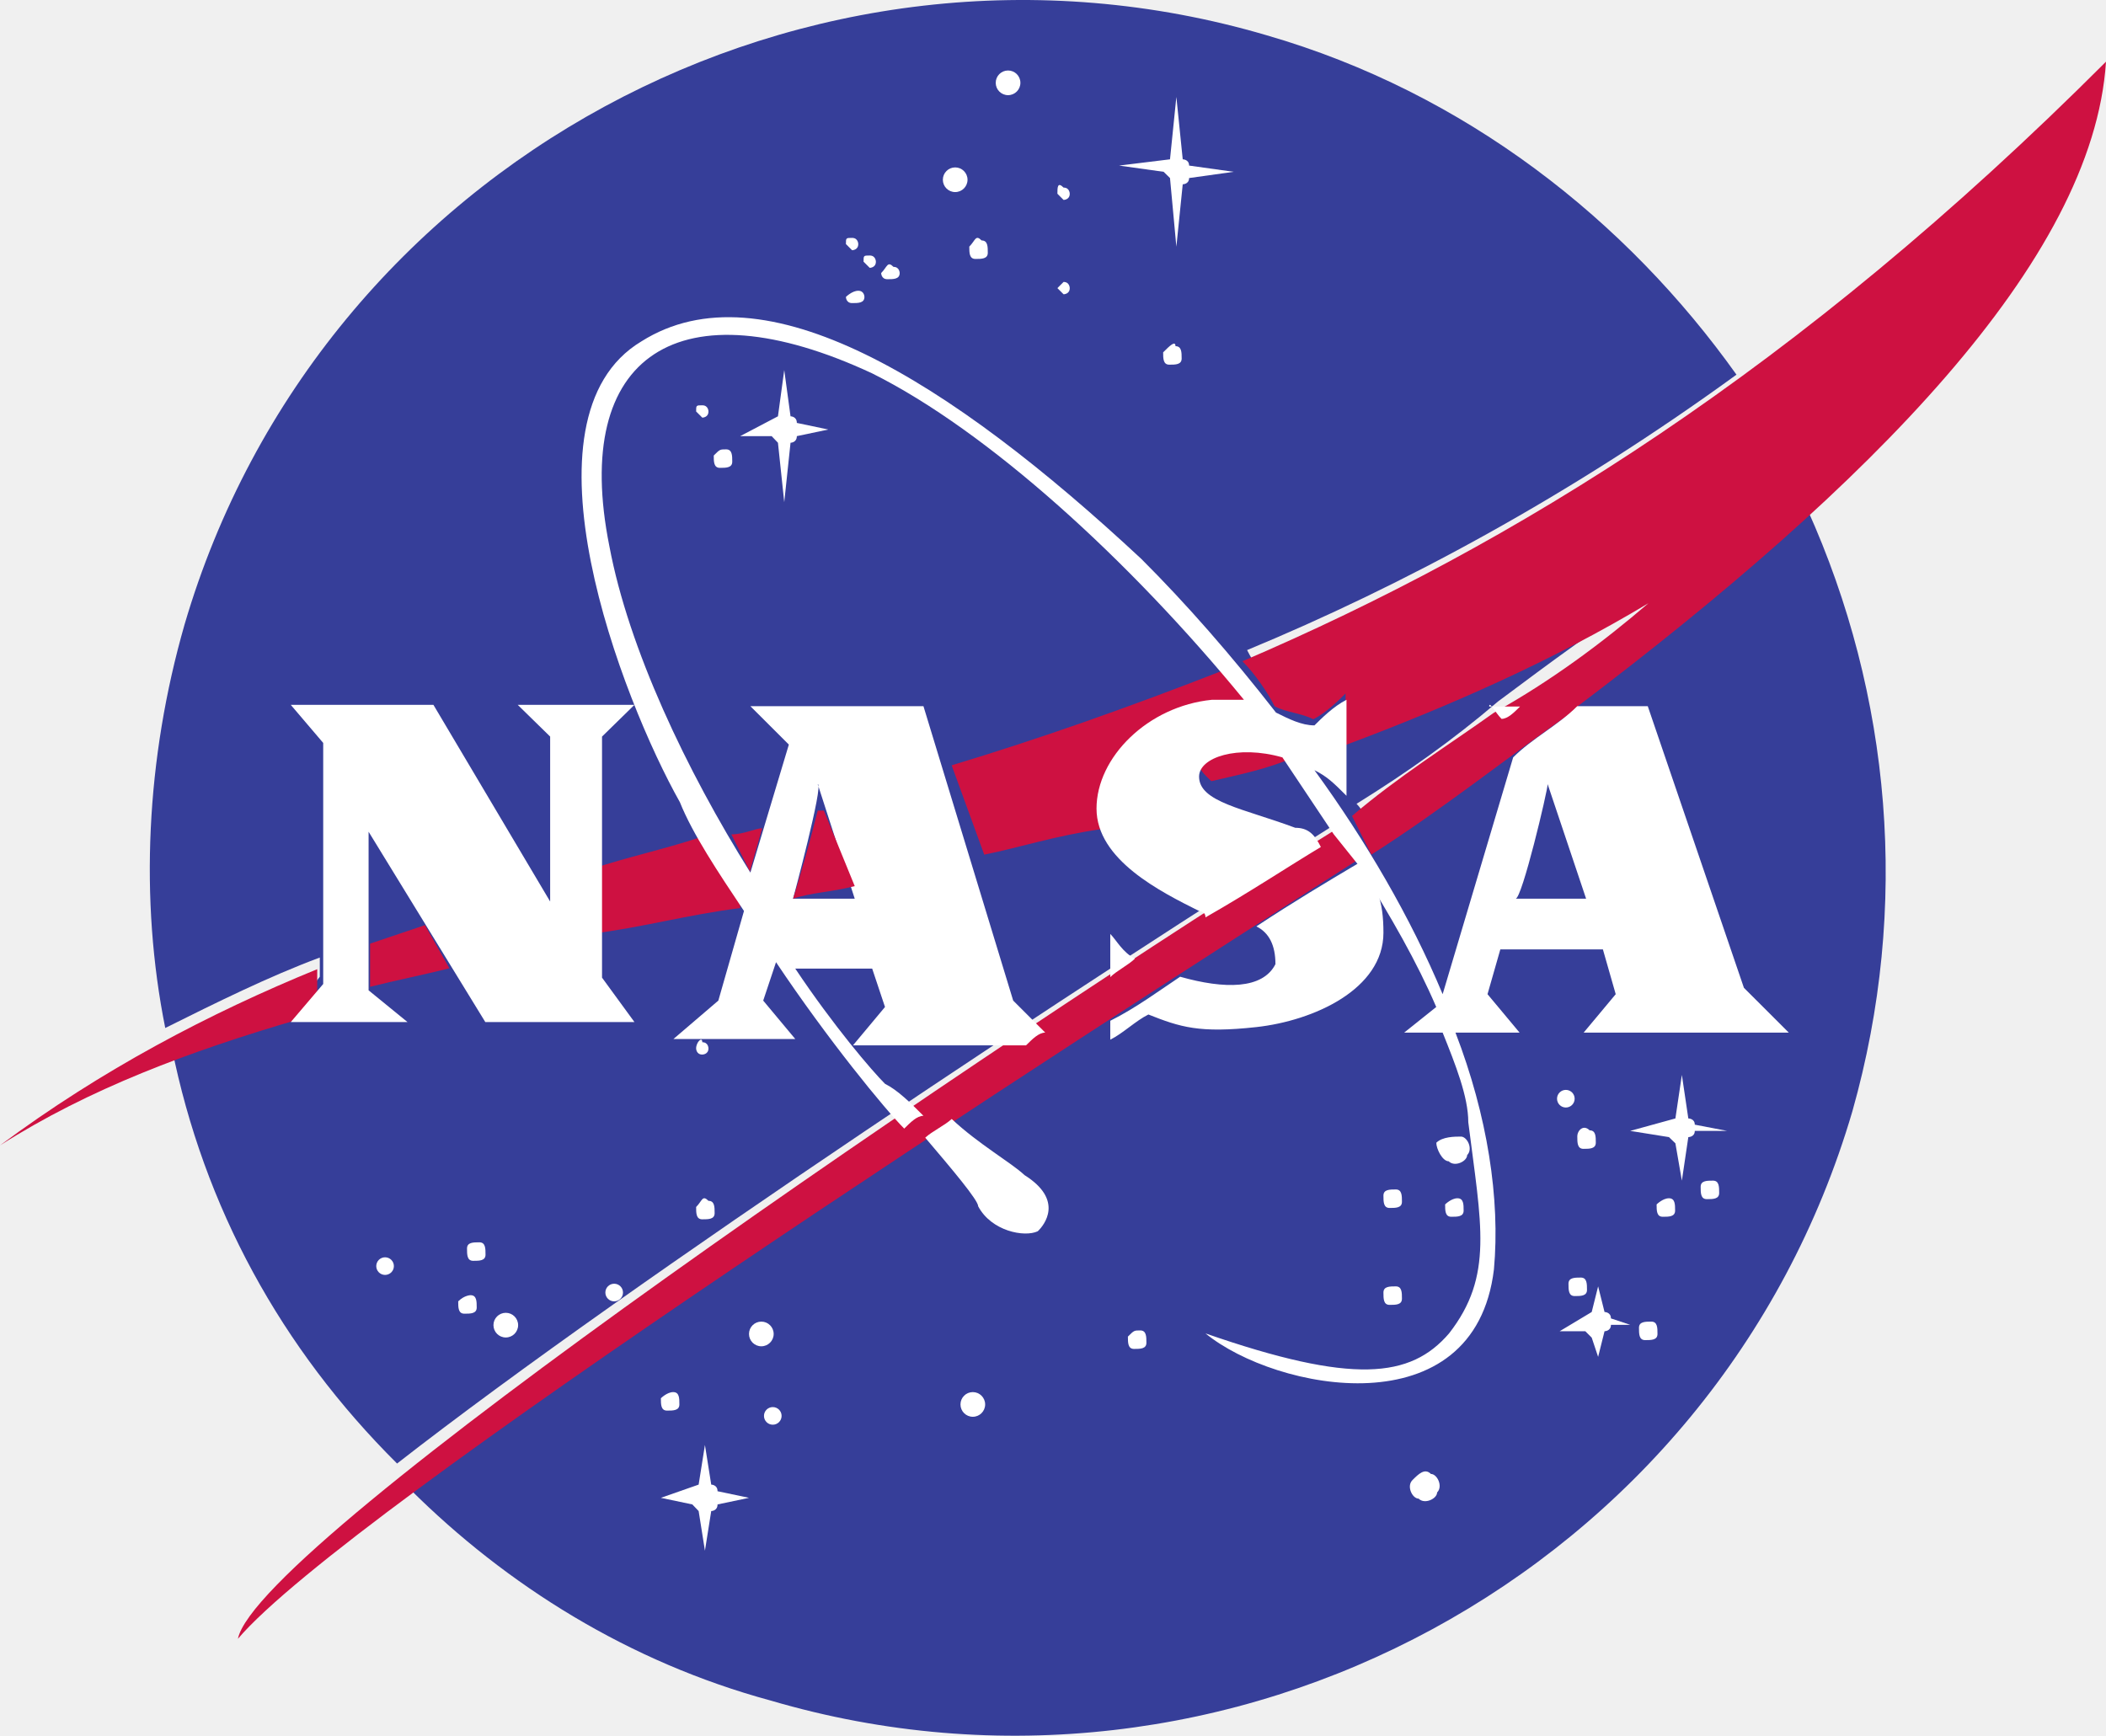
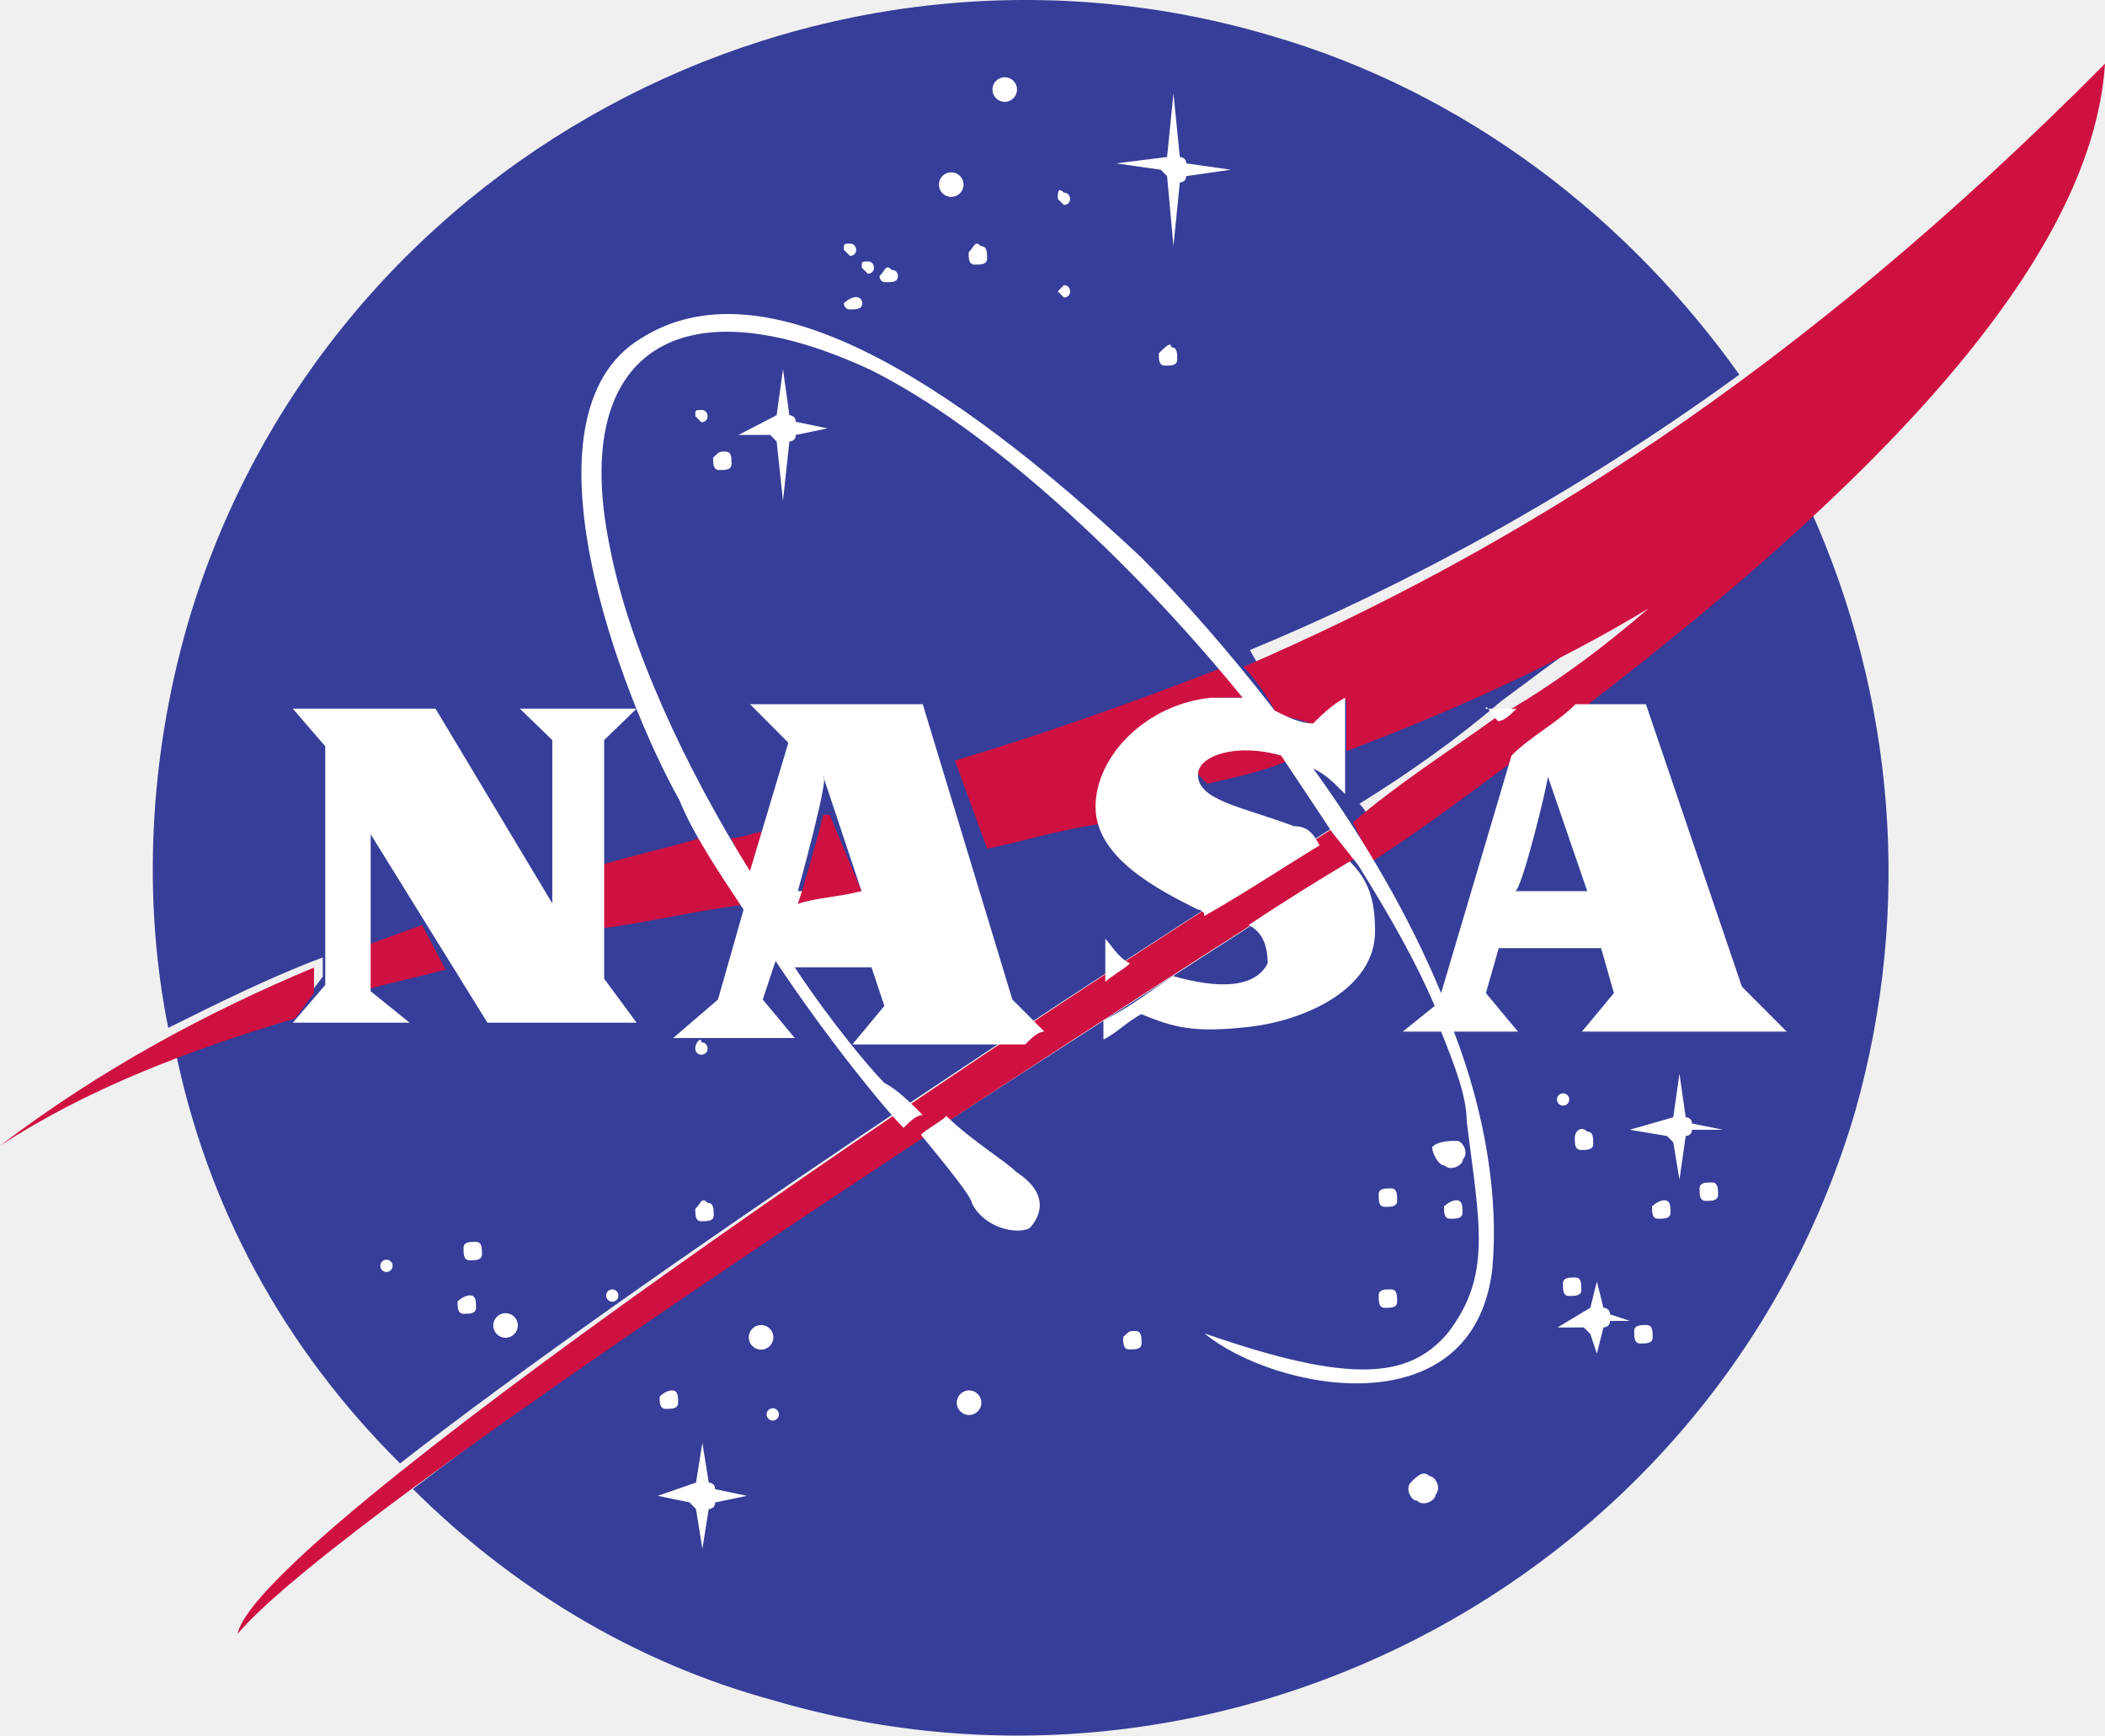
- <svg xmlns="http://www.w3.org/2000/svg" width="239" height="197" viewBox="0 0 239 197">
+ <svg xmlns="http://www.w3.org/2000/svg" width="496" height="409" viewBox="0 0 496 409">
  <g fill="none" fill-rule="evenodd">
-     <path fill="#363E99" fill-rule="nonzero" d="M151.757,93.411 C152.487,94.138 153.218,96.319 153.949,97.046 C129.833,113.039 75.755,146.479 46.524,169.015 C57.485,179.92 71.37,188.643 87.448,193.005 C139.333,208.271 194.873,178.466 210.219,126.124 C216.797,102.862 214.604,78.872 205.104,57.79 C197.796,64.333 189.027,71.602 179.527,78.145 C179.527,78.145 178.796,78.872 178.796,78.872 C171.488,84.688 163.449,89.776 156.141,94.865 C155.411,93.411 154.68,91.957 153.949,91.23 C159.795,87.596 164.911,83.961 170.026,79.599 C170.026,79.599 170.026,79.599 170.026,79.599 C175.873,75.237 181.719,70.876 187.565,67.241 C176.603,73.783 164.911,78.872 153.218,83.234 C153.218,81.053 153.218,78.872 153.218,77.418 C151.757,78.145 150.295,79.599 149.564,80.326 C148.103,80.326 146.641,79.599 145.18,78.872 C143.718,77.418 142.256,75.237 141.526,73.783 C159.065,66.514 178.065,56.336 197.065,42.524 C184.642,25.077 166.372,10.538 143.718,3.995 C91.832,-11.271 36.293,18.534 20.946,70.876 C16.562,86.142 15.831,102.135 18.754,116.674 C24.6,113.766 30.446,110.858 36.293,108.677 L36.293,110.858 L34.1,113.766 C28.985,115.22 23.869,116.674 19.485,118.855 C23.139,137.029 31.908,153.022 45.062,166.107 C72.101,145.025 123.987,110.858 151.757,93.411 Z" />
-     <path fill="#363E99" fill-rule="nonzero" d="M62.311,101 C62.311,101 61.611,101 62.311,101 L62.311,102.4 L62.311,101 Z" />
-     <path fill="#CE1141" fill-rule="nonzero" d="M48.231 105C46.154 105.7 44.077 106.4 42 107.1L42 112C44.769 111.3 48.231 110.6 51 109.9L48.231 105zM36 110C23.76 115 11.52 121.429 0 130 10.08 123.571 21.6 119.286 33.84 115.714L36 112.857 36 110zM141 75.049C142.463 76.512 143.925 78.707 144.657 80.171 146.119 80.902 147.582 80.902 149.045 81.634 150.507 80.902 151.97 79.439 152.701 78.707 152.701 80.902 152.701 83.098 152.701 84.561 164.403 80.171 176.104 75.049 187.075 68.463 181.955 72.854 176.104 77.244 169.522 80.902 169.522 80.902 169.522 80.902 169.522 80.902 169.522 80.902 169.522 80.902 169.522 80.902 164.403 84.561 158.552 88.22 153.433 92.61 154.164 94.073 154.896 95.537 155.627 97 163.672 91.878 170.985 86.024 178.299 80.902 178.299 80.902 179.03 80.171 179.03 80.171 211.94 55.293 237.537 29.683 239 7 203.896 42.122 171.716 61.878 141 75.049zM84 103.067L84 101.6C82.522 99.4 81.043 97.2 79.565 95 75.13 96.467 71.435 97.2 67 98.667L67 106C72.913 105.267 78.087 103.8 84 103.067zM151.81 94C152.54 94.73 153.27 96.921 154 97.651 121.885 118.095 39.408 171.397 27 186 29.19 175.048 113.126 118.095 151.81 94zM83 94.7C83.7 96.1 84.4 97.5 85.1 98.9L86.5 94C85.8 94 84.4 94.7 83 94.7zM125 94.103C125 93.379 125 92.655 125 91.931 125 86.138 130.913 80.345 138.304 79.621 139.783 79.621 140.522 79.621 142 79.621 141.261 78.172 140.522 77.448 139.043 76 127.957 80.345 117.609 83.966 108 86.862L111.696 97C115.391 96.276 119.826 94.828 125 94.103zM147 85.862C146.267 85.162 146.267 85.162 145.533 84.462 140.4 83.062 136 85.162 136 86.562 136 87.262 136.733 87.962 137.467 88.662 140.4 87.962 144.067 87.262 147 85.862z" />
-     <path fill="#FFF" fill-rule="nonzero" d="M172.5 80.191C171.8 80.891 171.1 81.591 170.4 81.591 169.7 80.891 169 79.491 169 80.191L172.5 80.191zM128.8 108.8C128.1 109.5 126.7 110.2 126 110.9 126 109.5 126 107.4 126 106 126.7 106.7 127.4 108.1 128.8 108.8zM105 129.124C105.751 128.416 107.253 127.708 108.005 127 111.009 129.832 114.765 131.956 116.267 133.372 120.774 136.204 118.521 139.037 117.77 139.745 116.267 140.453 112.512 139.745 111.009 136.912 111.009 136.204 108.005 132.664 105 129.124 105.751 129.832 105 129.124 105 129.124zM142.581 105.143C146.907 102.286 150.512 100.143 154.116 98 156.279 100.143 157 102.286 157 105.857 157 112.286 149.07 115.857 142.581 116.571 136.093 117.286 133.93 116.571 130.326 115.143 128.884 115.857 127.442 117.286 126 118 126 117.286 126 116.571 126 115.857 128.884 114.429 131.767 112.286 133.93 110.857 138.977 112.286 143.302 112.286 144.744 109.429 144.744 107.286 144.023 105.857 142.581 105.143z" />
-     <path fill="#FFF" fill-rule="nonzero" d="M154.263,98.31 C157.9,104.121 160.81,109.206 162.992,114.291 L159.355,117.197 L163.719,117.197 C165.174,120.829 166.629,124.461 166.629,127.366 C168.084,138.989 169.539,144.8 164.447,151.338 C160.082,156.423 153.536,157.149 136.805,151.338 C144.806,157.875 167.356,162.234 169.539,144.074 C170.266,136.083 168.811,126.64 165.174,117.197 L172.448,117.197 L168.811,112.838 L170.266,107.753 L181.905,107.753 L183.36,112.838 L179.723,117.197 L203,117.197 L197.908,112.112 L186.997,80.15 L178.995,80.15 C176.813,82.329 173.903,83.782 171.721,85.961 L163.719,112.838 C160.082,104.121 154.99,95.404 149.171,87.414 C150.626,88.14 151.353,88.867 152.808,90.32 C152.808,86.688 152.808,83.056 152.808,79.424 C151.353,80.15 149.898,81.603 149.171,82.329 C147.716,82.329 146.261,81.603 144.806,80.876 C139.715,74.339 134.623,68.527 129.531,63.443 C107.708,43.103 86.613,30.028 72.792,38.745 C58.244,47.462 70.61,79.424 77.157,91.046 C78.611,94.678 81.521,99.036 84.431,103.395 L81.521,113.565 L76.429,117.923 L90.25,117.923 L86.613,113.565 L88.068,109.206 C93.887,117.923 100.434,125.914 102.616,128.093 C103.344,127.366 104.071,126.64 104.798,126.64 C103.344,125.187 101.889,123.734 100.434,123.008 C98.979,121.555 94.615,116.47 90.25,109.933 L98.979,109.933 L100.434,114.291 L96.797,118.649 L116.437,118.649 C117.165,117.923 117.892,117.197 118.619,117.197 L114.982,113.565 L104.798,80.15 L85.158,80.15 C85.158,80.15 89.523,84.508 89.523,84.508 L85.158,99.036 C77.884,87.414 71.337,73.612 69.155,61.99 C64.79,40.198 77.157,32.207 98.979,42.377 C112.073,48.914 128.076,63.443 141.169,79.424 C140.442,79.424 138.987,79.424 137.532,79.424 C130.258,80.15 124.439,85.961 124.439,91.772 C124.439,97.584 131.713,101.216 136.077,103.395 C136.077,103.395 136.805,103.395 136.805,104.121 C141.897,101.216 146.261,98.31 149.898,96.131 C149.171,94.678 148.444,93.952 146.989,93.952 C141.169,91.772 136.077,91.046 136.077,88.14 C136.077,85.961 140.442,84.508 145.534,85.961 L151.353,94.678 L154.263,98.31 Z" />
-     <polygon fill="#FFF" fill-rule="nonzero" points="33 80 49.189 80 62.434 102.32 62.434 83.6 58.755 80 72 80 68.321 83.6 68.321 110.96 72 116 55.075 116 41.83 94.4 41.83 112.4 46.245 116 33 116 36.679 111.68 36.679 84.32" />
-     <path fill="#363E99" fill-rule="nonzero" d="M90,102 L97,102 L92.8,89 C93.5,89 90,102 90,102 Z" />
-     <path fill="#CE1141" fill-rule="nonzero" d="M93.5,92 C92.8,92 92.8,92 92.8,92 C92.1,94.857 90.7,99.857 90,102 C92.1,101.286 94.2,101.286 97,100.571 L93.5,92 Z" />
-     <path fill="#363E99" fill-rule="nonzero" d="M172,102 L180,102 L175.636,89 C175.636,89.722 172.727,102 172,102 Z" />
-     <circle cx="114.4" cy="9.4" r="1.4" fill="#FFF" fill-rule="nonzero" />
-     <circle cx="86.4" cy="151.4" r="1.4" fill="#FFF" fill-rule="nonzero" />
-     <circle cx="57.4" cy="150.4" r="1.4" fill="#FFF" fill-rule="nonzero" />
-     <path fill="#FFF" fill-rule="nonzero" d="M80.4,136.29 C81.1,136.29 81.1,136.99 81.1,137.69 C81.1,138.39 80.4,138.39 79.7,138.39 C79,138.39 79,137.69 79,136.99 C79.7,136.29 79.7,135.59 80.4,136.29 Z" />
-     <circle cx="69.7" cy="146.7" r="1" fill="#FFF" fill-rule="nonzero" />
-     <path fill="#FFF" fill-rule="nonzero" d="M76.4,158 C77.1,158 77.1,158.7 77.1,159.4 C77.1,160.1 76.4,160.1 75.7,160.1 C75,160.1 75,159.4 75,158.7 C75,158.7 75.7,158 76.4,158 Z" />
-     <circle cx="87.7" cy="160.7" r="1" fill="#FFF" fill-rule="nonzero" />
-     <path fill="#FFF" fill-rule="nonzero" d="M158.4 135C159.1 135 159.1 135.7 159.1 136.4 159.1 137.1 158.4 137.1 157.7 137.1 157 137.1 157 136.4 157 135.7 157 135 157.7 135 158.4 135zM158.4 146C159.1 146 159.1 146.7 159.1 147.4 159.1 148.1 158.4 148.1 157.7 148.1 157 148.1 157 147.4 157 146.7 157 146 157.7 146 158.4 146zM165.4 136C166.1 136 166.1 136.7 166.1 137.4 166.1 138.1 165.4 138.1 164.7 138.1 164 138.1 164 137.4 164 136.7 164 136.7 164.7 136 165.4 136zM165.8 129C166.5 129 167.2 130.4 166.5 131.1 166.5 131.8 165.1 132.5 164.4 131.8 163.7 131.8 163 130.4 163 129.7 163.7 129 165.1 129 165.8 129zM180.4 128.29C181.1 128.29 181.1 128.99 181.1 129.69 181.1 130.39 180.4 130.39 179.7 130.39 179 130.39 179 129.69 179 128.99 179 128.29 179.7 127.59 180.4 128.29zM189.4 136C190.1 136 190.1 136.7 190.1 137.4 190.1 138.1 189.4 138.1 188.7 138.1 188 138.1 188 137.4 188 136.7 188 136.7 188.7 136 189.4 136zM179.4 145C180.1 145 180.1 145.7 180.1 146.4 180.1 147.1 179.4 147.1 178.7 147.1 178 147.1 178 146.4 178 145.7 178 145 178.7 145 179.4 145zM187.4 150C188.1 150 188.1 150.7 188.1 151.4 188.1 152.1 187.4 152.1 186.7 152.1 186 152.1 186 151.4 186 150.7 186 150 186.7 150 187.4 150zM194.4 134C195.1 134 195.1 134.7 195.1 135.4 195.1 136.1 194.4 136.1 193.7 136.1 193 136.1 193 135.4 193 134.7 193 134 193.7 134 194.4 134z" />
-     <circle cx="177.7" cy="124.7" r="1" fill="#FFF" fill-rule="nonzero" />
-     <path fill="#FFF" fill-rule="nonzero" d="M162.39 167.29C163.09 167.29 163.79 168.69 163.09 169.39 163.09 170.09 161.69 170.79 160.99 170.09 160.29 170.09 159.59 168.69 160.29 167.99 160.99 167.29 161.69 166.59 162.39 167.29zM79.7 118.29C80.4 118.29 80.4 118.99 80.4 118.99 80.4 119.69 79.7 119.69 79.7 119.69 79 119.69 79 118.99 79 118.99 79 118.29 79.7 117.59 79.7 118.29zM53.4 147C54.1 147 54.1 147.7 54.1 148.4 54.1 149.1 53.4 149.1 52.7 149.1 52 149.1 52 148.4 52 147.7 52.7 147 53.4 147 53.4 147zM54.4 141C55.1 141 55.1 141.7 55.1 142.4 55.1 143.1 54.4 143.1 53.7 143.1 53 143.1 53 142.4 53 141.7 53 141 53.7 141 54.4 141z" />
-     <circle cx="43.7" cy="143.7" r="1" fill="#FFF" fill-rule="nonzero" />
-     <circle cx="108.4" cy="20.4" r="1.4" fill="#FFF" fill-rule="nonzero" />
-     <path fill="#FFF" fill-rule="nonzero" d="M120.7 21.29C121.4 21.29 121.4 21.99 121.4 21.99 121.4 22.69 120.7 22.69 120.7 22.69 120.7 22.69 120 21.99 120 21.99 120 21.29 120 20.59 120.7 21.29zM120.7 32C121.4 32 121.4 32.7 121.4 32.7 121.4 33.4 120.7 33.4 120.7 33.4 120.7 33.4 120 32.7 120 32.7 120 32.7 120.7 32 120.7 32zM96.7 27C97.4 27 97.4 27.7 97.4 27.7 97.4 28.4 96.7 28.4 96.7 28.4 96.7 28.4 96 27.7 96 27.7 96 27 96 27 96.7 27zM98.7 29C99.4 29 99.4 29.7 99.4 29.7 99.4 30.4 98.7 30.4 98.7 30.4 98.7 30.4 98 29.7 98 29.7 98 29 98 29 98.7 29zM79.7 46C80.4 46 80.4 46.7 80.4 46.7 80.4 47.4 79.7 47.4 79.7 47.4 79.7 47.4 79 46.7 79 46.7 79 46 79 46 79.7 46zM101.4 30.29C102.1 30.29 102.1 30.99 102.1 30.99 102.1 31.69 101.4 31.69 100.7 31.69 100 31.69 100 30.99 100 30.99 100.7 30.29 100.7 29.59 101.4 30.29zM97.4 33C98.1 33 98.1 33.7 98.1 33.7 98.1 34.4 97.4 34.4 96.7 34.4 96 34.4 96 33.7 96 33.7 96 33.7 96.7 33 97.4 33zM111.4 27.29C112.1 27.29 112.1 27.99 112.1 28.69 112.1 29.39 111.4 29.39 110.7 29.39 110 29.39 110 28.69 110 27.99 110.7 27.29 110.7 26.59 111.4 27.29zM82.4 51C83.1 51 83.1 51.7 83.1 52.4 83.1 53.1 82.4 53.1 81.7 53.1 81 53.1 81 52.4 81 51.7 81.7 51 81.7 51 82.4 51zM133.4 39.29C134.1 39.29 134.1 39.99 134.1 40.69 134.1 41.39 133.4 41.39 132.7 41.39 132 41.39 132 40.69 132 39.99 132.7 39.29 133.4 38.59 133.4 39.29zM132.778 18.083L133.5 11 134.222 18.083C134.222 18.083 134.944 18.083 134.944 18.792L140 19.5 134.944 20.208C134.944 20.917 134.222 20.917 134.222 20.917L133.5 28 132.778 20.208C132.778 20.208 132.056 19.5 132.056 19.5L127 18.792 132.778 18.083C132.056 18.083 132.056 18.083 132.778 18.083zM88.286 47.25L89 42 89.714 47.25C89.714 47.25 90.429 47.25 90.429 48L94 48.75 90.429 49.5C90.429 50.25 89.714 50.25 89.714 50.25L89 57 88.286 50.25C88.286 50.25 87.571 49.5 87.571 49.5L84 49.5 88.286 47.25C87.571 47.25 87.571 47.25 88.286 47.25zM190.133 126.941L190.867 122 191.6 126.941C191.6 126.941 192.333 126.941 192.333 127.647L196 128.353 192.333 128.353C192.333 129.059 191.6 129.059 191.6 129.059L190.867 134 190.133 129.765C190.133 129.765 189.4 129.059 189.4 129.059L185 128.353 190.133 126.941C189.4 126.941 190.133 126.941 190.133 126.941zM180.636 148.909L181.364 146 182.091 148.909C182.091 148.909 182.818 148.909 182.818 149.636L185 150.364 182.818 150.364C182.818 151.091 182.091 151.091 182.091 151.091L181.364 154 180.636 151.818C180.636 151.818 179.909 151.091 179.909 151.091L177 151.091 180.636 148.909C179.909 149.636 180.636 148.909 180.636 148.909zM79.286 168.5L80 164 80.714 168.5C80.714 168.5 81.429 168.5 81.429 169.25L85 170 81.429 170.75C81.429 171.5 80.714 171.5 80.714 171.5L80 176 79.286 171.5C79.286 171.5 78.571 170.75 78.571 170.75L75 170 79.286 168.5C79.286 169.25 79.286 168.5 79.286 168.5z" />
-     <circle cx="110.4" cy="159.4" r="1.4" fill="#FFF" fill-rule="nonzero" />
-     <path fill="#FFF" fill-rule="nonzero" d="M129.4,151 C130.1,151 130.1,151.7 130.1,152.4 C130.1,153.1 129.4,153.1 128.7,153.1 C128,153.1 128,152.4 128,151.7 C128.7,151 128.7,151 129.4,151 Z" />
+     <path fill="#363E99" fill-rule="nonzero" d="M315.774,193.935 C317.291,195.444 318.808,199.972 320.326,201.481 C270.258,234.685 157.984,304.112 97.295,350.899 C120.054,373.539 148.881,391.65 182.259,400.705 C289.981,432.4 405.29,370.52 437.151,261.852 C450.806,213.556 446.254,163.75 426.531,119.981 C411.358,133.564 393.152,148.657 373.428,162.24 C373.428,162.24 371.911,163.75 371.911,163.75 C356.739,175.824 340.049,186.389 324.877,196.954 C323.36,193.935 321.843,190.917 320.326,189.407 C332.463,181.861 343.084,174.315 353.704,165.259 C353.704,165.259 353.704,165.259 353.704,165.259 C365.842,156.203 377.98,147.148 390.117,139.601 C367.359,153.185 343.084,163.75 318.808,172.805 C318.808,168.277 318.808,163.75 318.808,160.731 C315.774,162.24 312.74,165.259 311.222,166.768 C308.188,166.768 305.154,165.259 302.119,163.75 C299.085,160.731 296.05,156.203 294.533,153.185 C330.946,138.092 370.394,116.962 409.841,88.286 C384.049,52.063 346.118,21.878 299.085,8.295 C191.363,-23.4 76.054,38.48 44.193,147.148 C35.09,178.842 33.572,212.046 39.641,242.232 C51.779,236.195 63.917,230.158 76.054,225.63 L76.054,230.158 L71.503,236.195 C60.882,239.213 50.262,242.232 41.159,246.76 C48.745,284.491 66.951,317.695 94.261,344.862 C150.398,301.093 258.12,230.158 315.774,193.935 Z" />
+     <path fill="#363E99" fill-rule="nonzero" d="M129.467,210.037 C129.467,210.037 128.017,210.037 129.467,210.037 L129.467,212.937 L129.467,210.037 Z" />
+     <path fill="#CE1141" fill-rule="nonzero" d="M99.462 218C95.308 219.5 91.154 221 87 222.5L87 233C92.538 231.5 99.462 230 105 228.5L99.462 218zM74 228C48.84 238.5 23.68 252 0 270 20.72 256.5 44.4 247.5 69.56 240L74 234 74 228zM293 157.146C296.03 160.203 299.06 164.789 300.575 167.846 303.604 169.374 306.634 169.374 309.664 170.902 312.694 169.374 315.724 166.317 317.239 164.789 317.239 169.374 317.239 173.959 317.239 177.016 341.478 167.846 365.716 157.146 388.44 143.39 377.836 152.561 365.716 161.732 352.082 169.374 352.082 169.374 352.082 169.374 352.082 169.374 352.082 169.374 352.082 169.374 352.082 169.374 341.478 177.016 329.358 184.659 318.754 193.829 320.269 196.886 321.784 199.943 323.299 203 339.963 192.301 355.112 180.073 370.261 169.374 370.261 169.374 371.776 167.846 371.776 167.846 439.948 115.878 492.97 62.382 496 15 423.284 88.366 356.627 129.634 293 157.146zM176 213.133L176 210.2C172.87 205.8 169.739 201.4 166.609 197 157.217 199.933 149.391 201.4 140 204.333L140 219C152.522 217.533 163.478 214.6 176 213.133zM314.466 195C315.977 196.508 317.489 201.032 319 202.54 252.494 244.762 81.695 354.841 56 385 60.534 362.381 234.356 244.762 314.466 195zM172.23 197.485C173.681 200.385 175.131 203.285 176.581 206.185L179.481 196.035C178.031 196.035 175.131 197.485 172.23 197.485zM260 194.069C260 192.586 260 191.103 260 189.621 260 177.759 272.174 165.897 287.391 164.414 290.435 164.414 291.957 164.414 295 164.414 293.478 161.448 291.957 159.966 288.913 157 266.087 165.897 244.783 173.31 225 179.241L232.609 200C240.217 198.517 249.348 195.552 260 194.069zM304.237 178.888C302.718 177.437 302.718 177.437 301.199 175.987 290.565 173.087 281.45 177.437 281.45 180.338 281.45 181.788 282.969 183.238 284.488 184.688 290.565 183.238 298.161 181.788 304.237 178.888z" />
+     <path fill="#FFF" fill-rule="nonzero" d="M357.312 167.025C355.862 168.475 354.412 169.925 352.962 169.925 351.512 168.475 350.062 165.575 350.062 167.025L357.312 167.025zM266.246 227.04C264.796 228.49 261.896 229.94 260.446 231.39 260.446 228.49 260.446 224.139 260.446 221.239 261.896 222.689 263.346 225.589 266.246 227.04zM217 267.412C218.502 265.941 221.507 264.471 223.009 263 229.019 268.882 236.53 273.294 239.535 276.235 248.549 282.117 244.042 287.999 242.539 289.47 239.535 290.94 232.023 289.47 229.019 283.587 229.019 282.117 223.009 274.764 217 267.412 218.502 268.882 217 267.412 217 267.412zM294.233 218C303.163 212 310.605 207.5 318.047 203 322.512 207.5 324 212 324 219.5 324 233 307.628 240.5 294.233 242 280.837 243.5 276.372 242 268.93 239 265.953 240.5 262.977 243.5 260 245 260 243.5 260 242 260 240.5 265.953 237.5 271.907 233 276.372 230 286.791 233 295.721 233 298.698 227 298.698 222.5 297.209 219.5 294.233 218z" />
+     <path fill="#FFF" fill-rule="nonzero" d="M319.968,203.77 C327.508,215.873 333.54,226.462 338.064,237.052 L330.524,243.104 L339.572,243.104 C342.587,250.668 345.603,258.232 345.603,264.284 C348.619,288.489 351.635,300.592 341.079,314.208 C332.032,324.798 318.46,326.31 283.778,314.208 C300.365,327.823 347.111,336.9 351.635,299.079 C353.143,282.438 350.127,262.771 342.587,243.104 L357.667,243.104 L350.127,234.027 L353.143,223.437 L377.27,223.437 L380.286,234.027 L372.746,243.104 L421,243.104 L410.444,232.514 L387.825,165.949 L371.238,165.949 C366.714,170.487 360.683,173.513 356.159,178.051 L339.572,234.027 C332.032,215.873 321.476,197.718 309.413,181.077 C312.429,182.59 313.937,184.103 316.953,187.128 C316.953,179.564 316.953,172 316.953,164.436 C313.937,165.949 310.921,168.974 309.413,170.487 C306.397,170.487 303.381,168.974 300.365,167.461 C289.81,153.846 279.254,141.743 268.699,131.153 C223.461,88.793 179.731,61.562 151.08,79.716 C120.921,97.871 146.556,164.436 160.127,188.641 C163.143,196.206 169.175,205.283 175.207,214.36 L169.175,235.54 L158.619,244.617 L187.27,244.617 L179.731,235.54 L182.746,226.462 C194.81,244.617 208.381,261.258 212.905,265.796 C214.413,264.284 215.921,262.771 217.429,262.771 C214.413,259.745 211.397,256.719 208.381,255.207 C205.365,252.181 196.318,241.591 187.27,227.975 L205.365,227.975 L208.381,237.052 L200.842,246.129 L241.556,246.129 C243.064,244.617 244.572,243.104 246.08,243.104 L238.54,235.54 L217.429,165.949 L176.715,165.949 C176.715,165.949 185.762,175.026 185.762,175.026 L176.715,205.283 C161.635,181.077 148.064,152.333 143.54,128.127 C134.493,82.742 160.127,66.101 205.365,87.281 C232.508,100.896 265.683,131.153 292.826,164.436 C291.318,164.436 288.302,164.436 285.286,164.436 C270.207,165.949 258.143,178.051 258.143,190.154 C258.143,202.257 273.222,209.821 282.27,214.36 C282.27,214.36 283.778,214.36 283.778,215.873 C294.334,209.821 303.381,203.77 310.921,199.231 C309.413,196.206 307.905,194.693 304.889,194.693 C292.826,190.154 282.27,188.641 282.27,182.59 C282.27,178.051 291.318,175.026 301.873,178.051 L313.937,196.206 L319.968,203.77 Z" />
+     <polygon fill="#FFF" fill-rule="nonzero" points="69 167 102.623 167 130.132 212.88 130.132 174.4 122.491 167 150 167 142.358 174.4 142.358 230.64 150 241 114.849 241 87.34 196.6 87.34 233.6 96.509 241 69 241 76.642 232.12 76.642 175.88" />
+     <path fill="#363E99" fill-rule="nonzero" d="M188,210 L203,210 L194,183 C195.5,183 188,210 188,210 Z" />
+     <path fill="#CE1141" fill-rule="nonzero" d="M195.5,192 C194,192 194,192 194,192 C192.5,198 189.5,208.5 188,213 C192.5,211.5 197,211.5 203,210 L195.5,192 Z" />
+     <path fill="#363E99" fill-rule="nonzero" d="M357,210 L374,210 L364.727,183 C364.727,184.5 358.545,210 357,210 Z" />
+     <circle cx="236.742" cy="21.103" r="2.9" fill="#FFF" fill-rule="nonzero" />
+     <circle cx="179.331" cy="315.155" r="2.9" fill="#FFF" fill-rule="nonzero" />
+     <circle cx="119.121" cy="312.355" r="2.9" fill="#FFF" fill-rule="nonzero" />
+     <path fill="#FFF" fill-rule="nonzero" d="M166.729,283.451 C168.179,283.451 168.179,284.901 168.179,286.351 C168.179,287.801 166.729,287.801 165.279,287.801 C163.829,287.801 163.829,286.351 163.829,284.901 C165.279,283.451 165.279,282 166.729,283.451 Z" />
+     <circle cx="144.275" cy="305.304" r="1.45" fill="#FFF" fill-rule="nonzero" />
+     <path fill="#FFF" fill-rule="nonzero" d="M158.328,327.658 C159.778,327.658 159.778,329.108 159.778,330.558 C159.778,332.008 158.328,332.008 156.878,332.008 C155.427,332.008 155.427,330.558 155.427,329.108 C155.427,329.108 156.878,327.658 158.328,327.658 Z" />
+     <circle cx="182.082" cy="333.309" r="1.45" fill="#FFF" fill-rule="nonzero" />
+     <path fill="#FFF" fill-rule="nonzero" d="M327.758 280.049C329.208 280.049 329.208 281.5 329.208 282.95 329.208 284.4 327.758 284.4 326.307 284.4 324.857 284.4 324.857 282.95 324.857 281.5 324.857 280.049 326.307 280.049 327.758 280.049zM327.758 303.854C329.208 303.854 329.208 305.304 329.208 306.754 329.208 308.204 327.758 308.204 326.307 308.204 324.857 308.204 324.857 306.754 324.857 305.304 324.857 303.854 326.307 303.854 327.758 303.854zM343.16 282.85C344.61 282.85 344.61 284.3 344.61 285.75 344.61 287.2 343.16 287.2 341.71 287.2 340.26 287.2 340.26 285.75 340.26 284.3 340.26 284.3 341.71 282.85 343.16 282.85zM343.26 268.847C344.71 268.847 346.16 271.748 344.71 273.198 344.71 274.648 341.81 276.098 340.36 274.648 338.91 274.648 337.46 271.748 337.46 270.298 338.91 268.847 341.81 268.847 343.26 268.847zM373.966 266.648C375.416 266.648 375.416 268.098 375.416 269.548 375.416 270.998 373.966 270.998 372.516 270.998 371.066 270.998 371.066 269.548 371.066 268.098 371.066 266.648 372.516 265.197 373.966 266.648zM392.169 282.85C393.619 282.85 393.619 284.3 393.619 285.75 393.619 287.2 392.169 287.2 390.719 287.2 389.269 287.2 389.269 285.75 389.269 284.3 389.269 284.3 390.719 282.85 392.169 282.85zM371.165 301.053C372.615 301.053 372.615 302.503 372.615 303.953 372.615 305.404 371.165 305.404 369.715 305.404 368.265 305.404 368.265 303.953 368.265 302.503 368.265 301.053 369.715 301.053 371.165 301.053zM387.968 312.255C389.418 312.255 389.418 313.705 389.418 315.155 389.418 316.606 387.968 316.606 386.518 316.606 385.068 316.606 385.068 315.155 385.068 313.705 385.068 312.255 386.518 312.255 387.968 312.255zM403.371 278.649C404.821 278.649 404.821 280.099 404.821 281.549 404.821 283 403.371 283 401.921 283 400.471 283 400.471 281.549 400.471 280.099 400.471 278.649 401.921 278.649 403.371 278.649z" />
+     <circle cx="368.315" cy="259.096" r="1.45" fill="#FFF" fill-rule="nonzero" />
+     <path fill="#FFF" fill-rule="nonzero" d="M336.81 347.862C338.26 347.862 339.71 350.762 338.26 352.212 338.26 353.662 335.359 355.113 333.909 353.662 332.459 353.662 331.009 350.762 332.459 349.312 333.909 347.862 335.359 346.412 336.81 347.862zM165.279 245.644C166.729 245.644 166.729 247.094 166.729 247.094 166.729 248.544 165.279 248.544 165.279 248.544 163.829 248.544 163.829 247.094 163.829 247.094 163.829 245.644 165.279 244.194 165.279 245.644zM110.719 305.254C112.169 305.254 112.169 306.704 112.169 308.154 112.169 309.604 110.719 309.604 109.269 309.604 107.819 309.604 107.819 308.154 107.819 306.704 109.269 305.254 110.719 305.254 110.719 305.254zM112.12 292.652C113.57 292.652 113.57 294.102 113.57 295.552 113.57 297.002 112.12 297.002 110.669 297.002 109.219 297.002 109.219 295.552 109.219 294.102 109.219 292.652 110.669 292.652 112.12 292.652z" />
+     <circle cx="91.066" cy="298.303" r="1.45" fill="#FFF" fill-rule="nonzero" />
+     <circle cx="224.139" cy="43.507" r="2.9" fill="#FFF" fill-rule="nonzero" />
+     <path fill="#FFF" fill-rule="nonzero" d="M250.694 45.409C252.144 45.409 252.144 46.859 252.144 46.859 252.144 48.309 250.694 48.309 250.694 48.309 250.694 48.309 249.244 46.859 249.244 46.859 249.244 45.409 249.244 43.958 250.694 45.409zM250.694 67.212C252.144 67.212 252.144 68.662 252.144 68.662 252.144 70.112 250.694 70.112 250.694 70.112 250.694 70.112 249.244 68.662 249.244 68.662 249.244 68.662 250.694 67.212 250.694 67.212zM200.285 57.41C201.735 57.41 201.735 58.86 201.735 58.86 201.735 60.31 200.285 60.31 200.285 60.31 200.285 60.31 198.835 58.86 198.835 58.86 198.835 57.41 198.835 57.41 200.285 57.41zM204.486 61.611C205.936 61.611 205.936 63.061 205.936 63.061 205.936 64.511 204.486 64.511 204.486 64.511 204.486 64.511 203.036 63.061 203.036 63.061 203.036 61.611 203.036 61.611 204.486 61.611zM165.279 96.617C166.729 96.617 166.729 98.067 166.729 98.067 166.729 99.517 165.279 99.517 165.279 99.517 165.279 99.517 163.829 98.067 163.829 98.067 163.829 96.617 163.829 96.617 165.279 96.617zM210.137 63.612C211.587 63.612 211.587 65.062 211.587 65.062 211.587 66.512 210.137 66.512 208.687 66.512 207.237 66.512 207.237 65.062 207.237 65.062 208.687 63.612 208.687 62.162 210.137 63.612zM201.735 70.012C203.185 70.012 203.185 71.462 203.185 71.462 203.185 72.913 201.735 72.913 200.285 72.913 198.835 72.913 198.835 71.462 198.835 71.462 198.835 71.462 200.285 70.012 201.735 70.012zM231.141 58.011C232.591 58.011 232.591 59.461 232.591 60.911 232.591 62.361 231.141 62.361 229.69 62.361 228.24 62.361 228.24 60.911 228.24 59.461 229.69 58.011 229.69 56.561 231.141 58.011zM170.93 106.419C172.38 106.419 172.38 107.869 172.38 109.319 172.38 110.769 170.93 110.769 169.48 110.769 168.03 110.769 168.03 109.319 168.03 107.869 169.48 106.419 169.48 106.419 170.93 106.419zM275.948 81.815C277.399 81.815 277.399 83.265 277.399 84.715 277.399 86.165 275.948 86.165 274.498 86.165 273.048 86.165 273.048 84.715 273.048 83.265 274.498 81.815 275.948 80.365 275.948 81.815zM275 37L276.5 22 278 37C278 37 279.5 37 279.5 38.5L290 40 279.5 41.5C279.5 43 278 43 278 43L276.5 58 275 41.5C275 41.5 273.5 40 273.5 40L263 38.5 275 37C273.5 37 273.5 37 275 37zM183 97.85L184.5 87 186 97.85C186 97.85 187.5 97.85 187.5 99.4L195 100.95 187.5 102.5C187.5 104.05 186 104.05 186 104.05L184.5 118 183 104.05C183 104.05 181.5 102.5 181.5 102.5L174 102.5 183 97.85C181.5 97.85 181.5 97.85 183 97.85zM394.267 263.294L395.733 253 397.2 263.294C397.2 263.294 398.667 263.294 398.667 264.765L406 266.235 398.667 266.235C398.667 267.706 397.2 267.706 397.2 267.706L395.733 278 394.267 269.176C394.267 269.176 392.8 267.706 392.8 267.706L384 266.235 394.267 263.294C392.8 263.294 394.267 263.294 394.267 263.294zM374.727 308.182L376.273 302 377.818 308.182C377.818 308.182 379.364 308.182 379.364 309.727L384 311.273 379.364 311.273C379.364 312.818 377.818 312.818 377.818 312.818L376.273 319 374.727 314.364C374.727 314.364 373.182 312.818 373.182 312.818L367 312.818 374.727 308.182C373.182 309.727 374.727 308.182 374.727 308.182zM164 349.375L165.5 340 167 349.375C167 349.375 168.5 349.375 168.5 350.938L176 352.5 168.5 354.062C168.5 355.625 167 355.625 167 355.625L165.5 365 164 355.625C164 355.625 162.5 354.062 162.5 354.062L155 352.5 164 349.375C164 350.938 164 349.375 164 349.375z" />
+     <circle cx="228.34" cy="330.558" r="2.9" fill="#FFF" fill-rule="nonzero" />
+     <path fill="#FFF" fill-rule="nonzero" d="M267.547,313.655 C268.997,313.655 268.997,315.105 268.997,316.556 C268.997,318.006 267.547,318.006 266.097,318.006 C264.647,318.006 264.647,316.556 264.647,315.105 C266.097,313.655 266.097,313.655 267.547,313.655 Z" />
  </g>
</svg>
